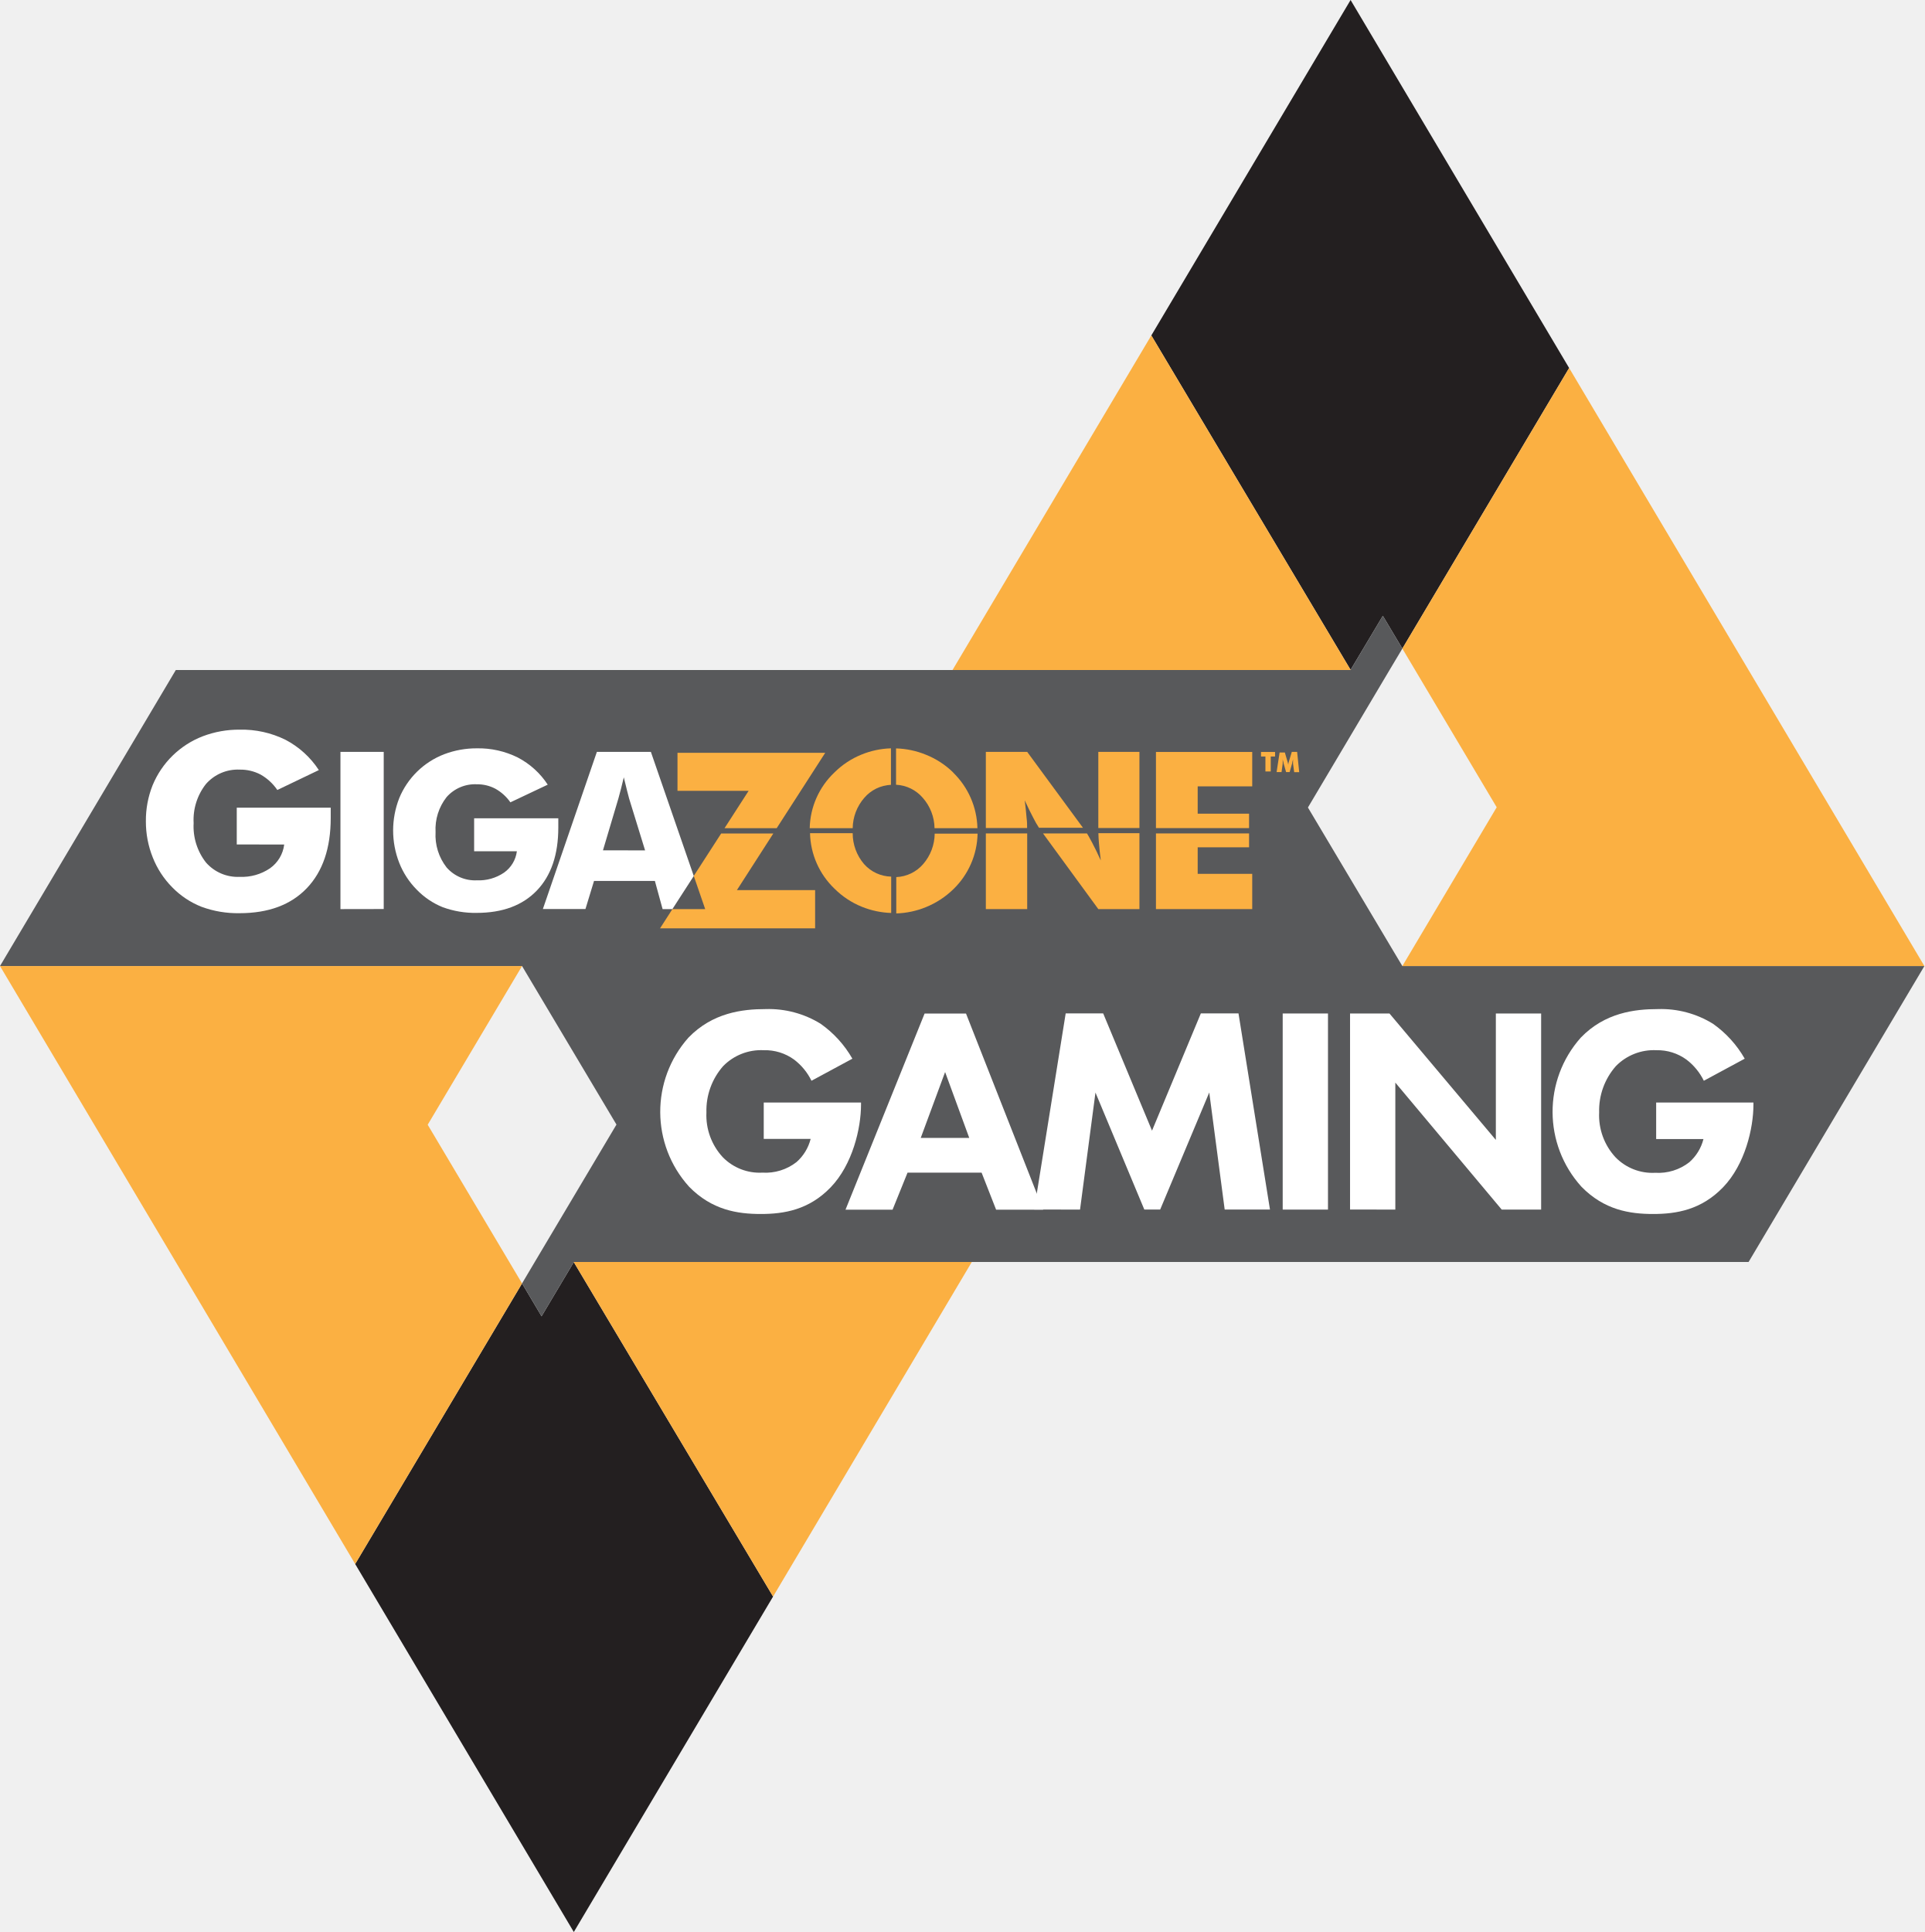
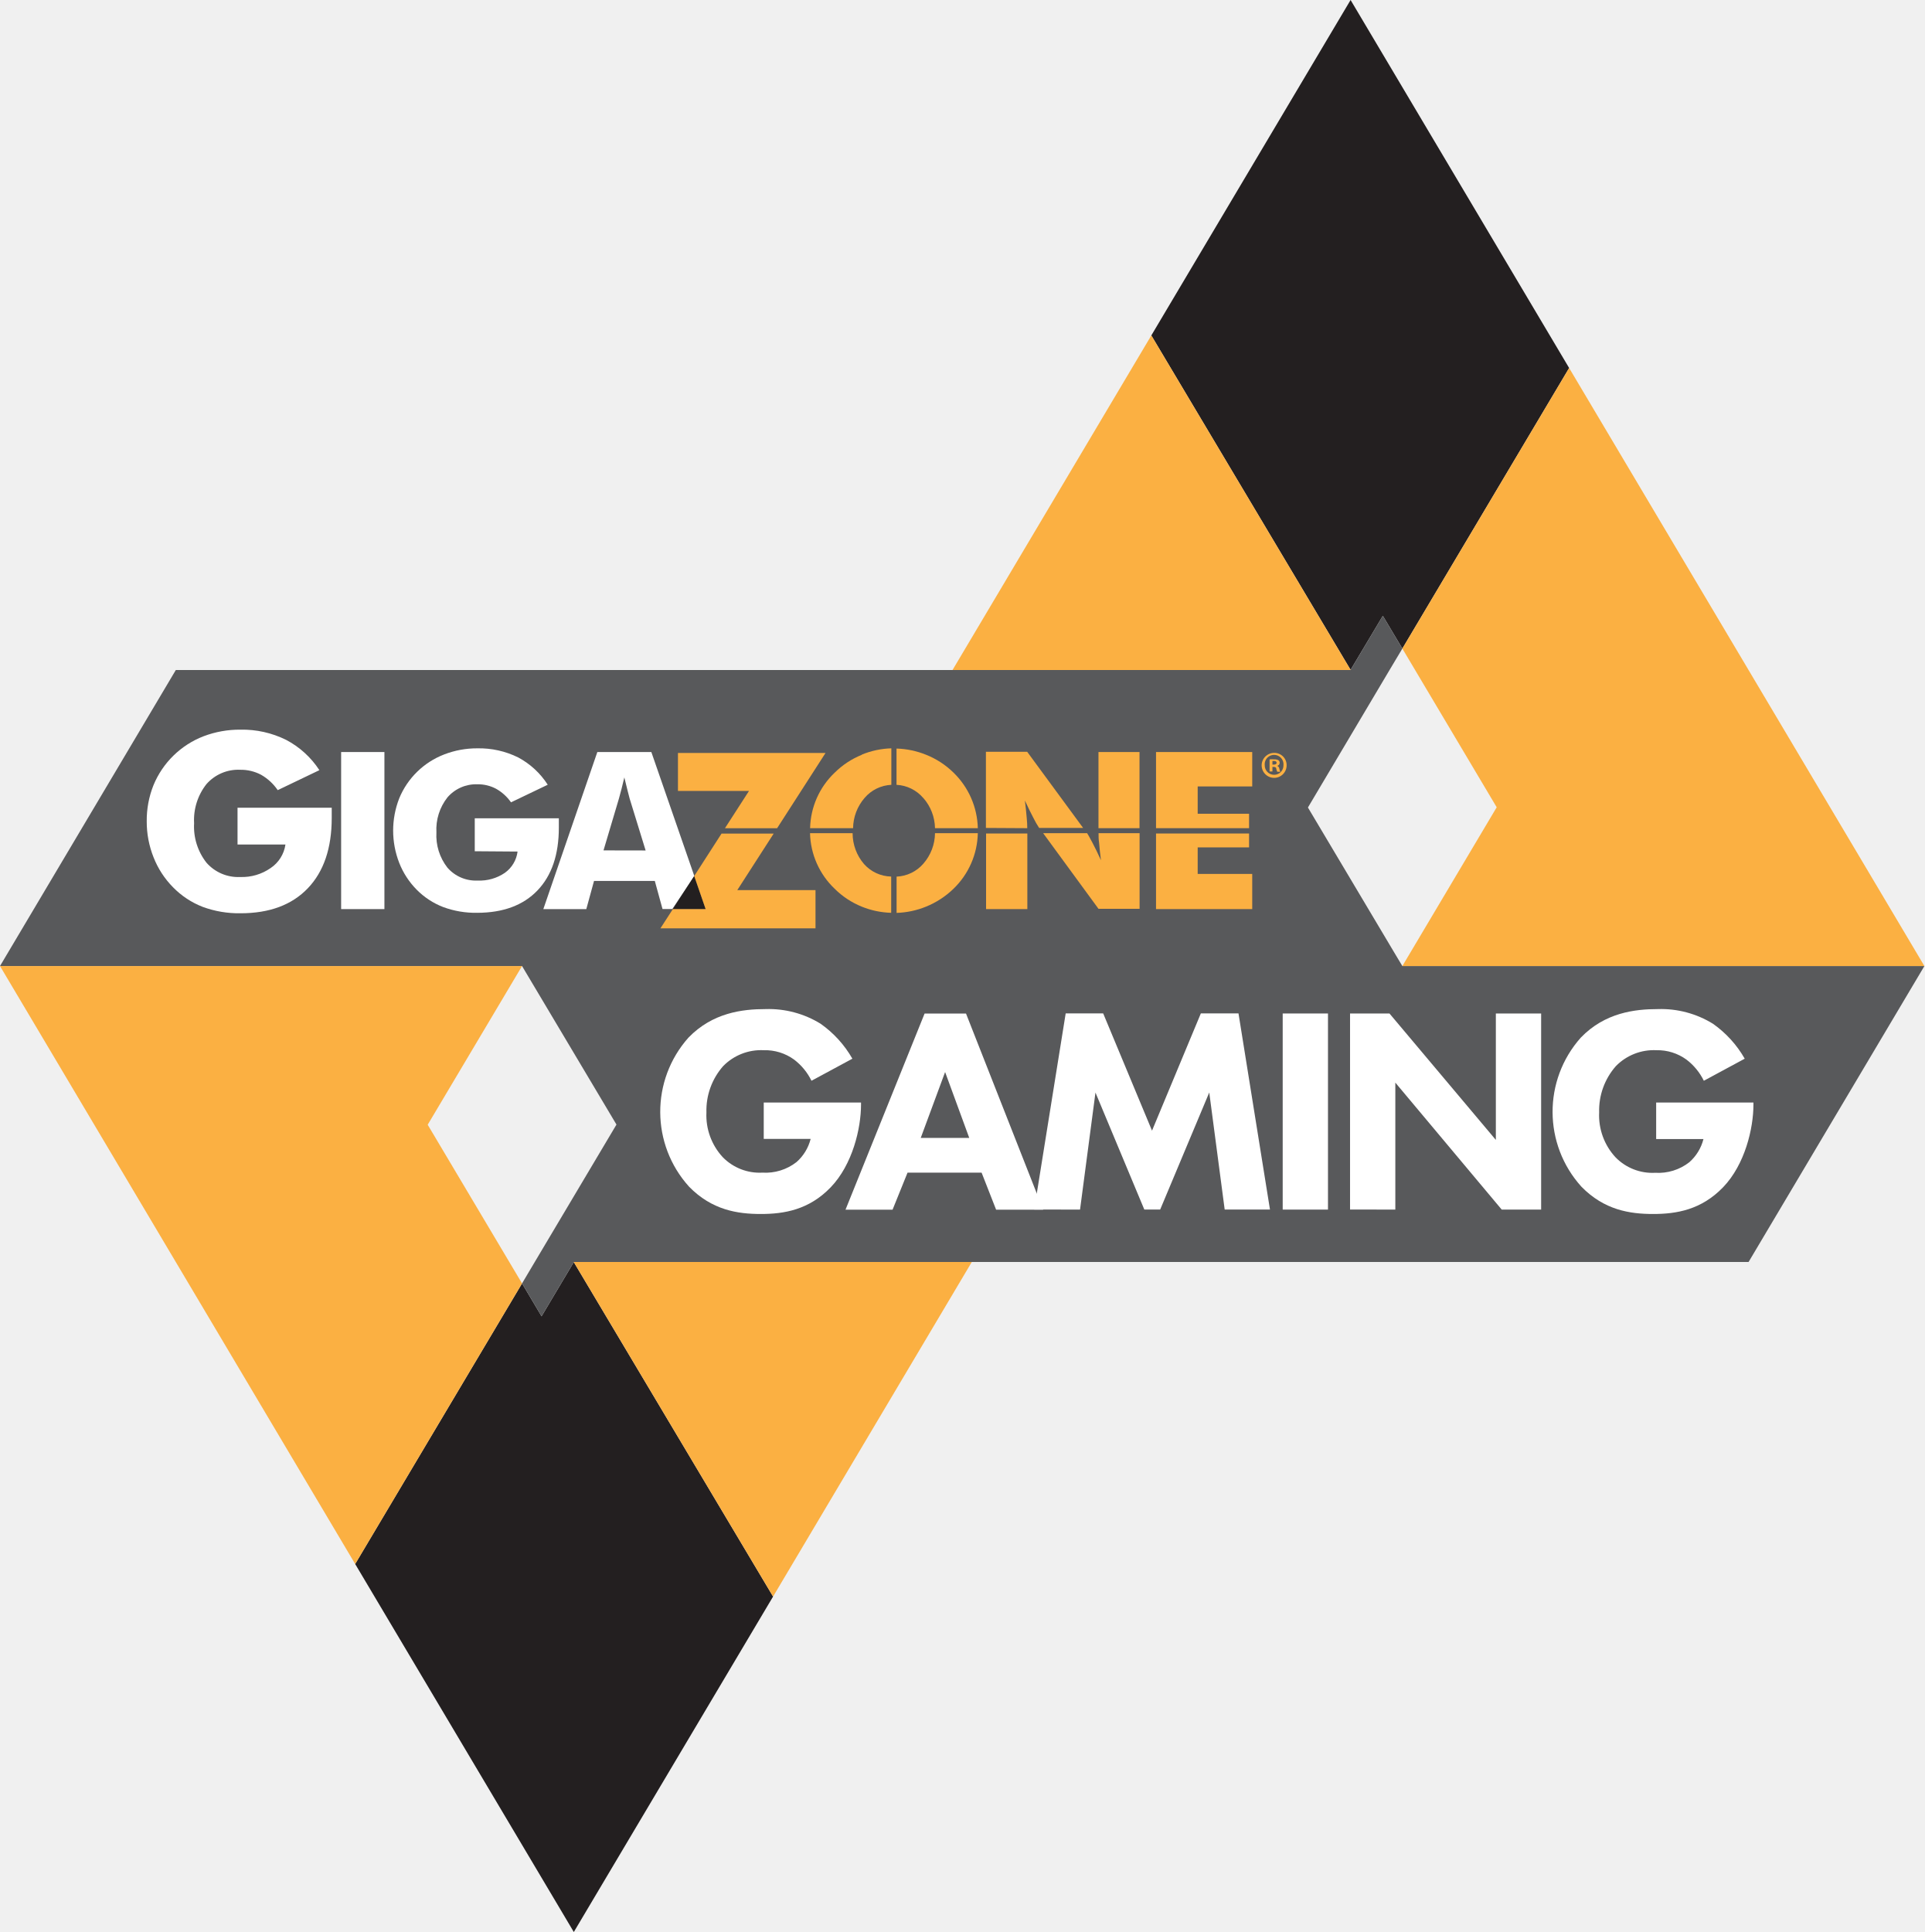
<svg xmlns="http://www.w3.org/2000/svg" viewBox="0 0 249.45 250.43">
  <defs>
    <style>.a{fill:#231f20;}.b{fill:#58595b;}.c{fill:#fbb042;}.d{fill:#fff;}</style>
  </defs>
  <polygon class="a" points="175.07 0 203.4 47.7 181.78 84.07 179.25 79.82 175.07 86.83 149.24 43.48 175.07 0" />
  <polygon class="a" points="74.38 250.43 46.04 202.73 67.67 166.36 70.2 170.62 74.38 163.6 100.21 206.95 74.38 250.43" />
  <polygon class="b" points="89.93 113.54 87.16 117.84 91.41 117.84 89.93 113.54" />
  <polygon class="b" points="181.78 125.22 181.78 125.22 180.94 123.82 180.94 123.82 169.54 104.67 180.12 86.85 181.78 84.07 181.78 84.07 179.25 79.82 175.07 86.83 175.08 86.85 175.05 86.85 22.79 86.85 0 125.22 67.67 125.22 67.67 125.22 79.91 145.77 69.32 163.58 67.67 166.36 67.67 166.36 70.2 170.62 74.38 163.6 74.37 163.58 74.39 163.58 226.66 163.58 249.45 125.22 181.78 125.22" />
  <polygon class="c" points="175.07 86.83 175.05 86.85 123.47 86.85 149.24 43.48 175.07 86.83" />
  <polygon class="c" points="203.4 47.7 181.78 84.07 194.01 104.64 181.78 125.22 249.45 125.22 203.4 47.7" />
-   <path class="c" d="M133.15,97.46h-5.36v9.87h5.35c0-.4,0-.84-.07-1.32q-.08-1-.24-2.27.6,1.31,1.11,2.27a11.7,11.7,0,0,0,.74,1.29l0,0h5.7Z" />
-   <rect class="c" x="142.37" y="97.46" width="5.33" height="9.87" />
-   <rect class="c" x="127.79" y="108.03" width="5.36" height="9.81" />
-   <path class="c" d="M142.45,109.28q.08,1,.24,2.25-.61-1.34-1.12-2.3t-.67-1.2h-5.7l7.17,9.81h5.33V108h-5.32C142.39,108.41,142.41,108.83,142.45,109.28Z" />
-   <polygon class="c" points="155.25 109.83 161.91 109.83 161.91 108.03 149.84 108.03 149.84 117.84 162.32 117.84 162.32 113.27 155.25 113.27 155.25 109.83" />
-   <polygon class="c" points="149.84 107.34 161.91 107.34 161.91 105.47 155.25 105.47 155.25 101.93 162.32 101.93 162.32 97.47 149.84 97.47 149.84 107.34" />
-   <path class="c" d="M119.67,112a4.85,4.85,0,0,1-3.49,1.69v4.71a11,11,0,0,0,3.83-.81,11.11,11.11,0,0,0,3.56-2.32,10.31,10.31,0,0,0,3.15-7.21h-5.56A6.11,6.11,0,0,1,119.67,112Z" />
-   <path class="c" d="M123.57,100.14A10.78,10.78,0,0,0,120,97.82a11,11,0,0,0-3.85-.81v4.71a4.87,4.87,0,0,1,3.47,1.7,6.08,6.08,0,0,1,1.52,3.93h5.56a10.39,10.39,0,0,0-3.15-7.21Z" />
-   <polygon class="c" points="93.92 107.35 100.68 107.35 106.97 97.58 87.82 97.58 87.82 102.51 97.04 102.51 93.92 107.35" />
-   <polygon class="c" points="95.52 115.38 100.24 108.04 95.52 115.38 95.52 115.38" />
-   <polygon class="c" points="95.52 115.38 100.24 108.04 93.48 108.04 89.93 113.54 91.41 117.84 87.16 117.84 85.56 120.33 105.66 120.33 105.66 115.38 95.52 115.38 95.52 115.38" />
-   <path class="c" d="M110.53,108H105a10.27,10.27,0,0,0,3.19,7.21,10.66,10.66,0,0,0,3.51,2.32,11,11,0,0,0,3.82.81v-4.71A4.84,4.84,0,0,1,112,112,6.13,6.13,0,0,1,110.53,108Z" />
-   <path class="c" d="M108.15,100.14a10.24,10.24,0,0,0-3.19,7.21h5.57a6.11,6.11,0,0,1,1.5-3.93,4.84,4.84,0,0,1,3.46-1.69V97a10.93,10.93,0,0,0-3.82.81A10.66,10.66,0,0,0,108.15,100.14Z" />
-   <polygon class="c" points="163.46 98.06 164.03 98.06 164.03 100 164.72 100 164.72 98.06 165.28 98.06 165.28 97.47 163.46 97.47 163.46 98.06" />
-   <path class="c" d="M168.14,97.46h-.69l-.39,1.3L167,99a1.26,1.26,0,0,0,0,.15,1.71,1.71,0,0,0-.07-.3v0l-.38-1.31h-.68l-.39,2.54h.64l.15-1.1c0-.09,0-.19,0-.28s0-.19,0-.28a2.82,2.82,0,0,0,.1.4l0,.07.34,1.19h.46l.34-1.19,0-.07a3.06,3.06,0,0,0,.1-.4c0,.11,0,.22,0,.31s0,.18,0,.26l.15,1.1h.65Z" />
  <polygon class="c" points="74.38 163.6 74.39 163.58 125.97 163.58 100.21 206.95 74.38 163.6" />
  <polygon class="c" points="46.04 202.73 67.67 166.36 55.44 145.79 67.67 125.22 0 125.22 46.04 202.73" />
-   <path class="d" d="M30.69,109.46v-4.77H42.87q0,.23,0,.51t0,.82q0,5.87-3.1,9.11t-8.73,3.24a13.58,13.58,0,0,1-4.92-.83A10.89,10.89,0,0,1,22.31,115a11.48,11.48,0,0,1-2.51-3.86,12.43,12.43,0,0,1-.89-4.67,12.31,12.31,0,0,1,.87-4.68,11.51,11.51,0,0,1,6.52-6.36,13.16,13.16,0,0,1,4.78-.85A12.76,12.76,0,0,1,37,95.89a11.56,11.56,0,0,1,4.33,3.93l-5.38,2.58a6.53,6.53,0,0,0-2.17-2,5.63,5.63,0,0,0-2.7-.64,5.48,5.48,0,0,0-4.38,1.86,7.51,7.51,0,0,0-1.6,5.07,7.59,7.59,0,0,0,1.6,5.11,5.47,5.47,0,0,0,4.38,1.86A6.48,6.48,0,0,0,35,112.55a4.43,4.43,0,0,0,1.84-3.08Z" />
-   <path class="d" d="M44.13,117.84V97.46h5.61v20.37Z" />
-   <path class="d" d="M61.46,110.34v-4.27H72.37q0,.21,0,.46t0,.74q0,5.26-2.78,8.16t-7.81,2.9a12.16,12.16,0,0,1-4.4-.74A9.75,9.75,0,0,1,54,115.3a10.29,10.29,0,0,1-2.25-3.46,11.5,11.5,0,0,1,0-8.38,10.31,10.31,0,0,1,5.84-5.7A11.78,11.78,0,0,1,61.81,97a11.43,11.43,0,0,1,5.29,1.18A10.35,10.35,0,0,1,71,101.71L66.16,104a5.85,5.85,0,0,0-1.94-1.76,5,5,0,0,0-2.41-.58,4.91,4.91,0,0,0-3.92,1.66,6.73,6.73,0,0,0-1.43,4.54,6.8,6.8,0,0,0,1.43,4.58,4.9,4.9,0,0,0,3.92,1.67,5.8,5.8,0,0,0,3.53-1A4,4,0,0,0,67,110.34Z" />
-   <path class="d" d="M84.37,97.46h-7l-7,20.37h5.52L77,114.19h7.89l1,3.65h1.27l2.77-4.29Zm-6.21,12.76,2-6.72q.18-.63.35-1.31t.35-1.43l.43,1.75q.17.68.26,1l2.07,6.72Z" />
  <path class="d" d="M99,142.91h12.61v.27c0,3.09-1.1,7.77-3.92,10.71s-6.06,3.47-9.07,3.47-6.33-.5-9.3-3.54a14.47,14.47,0,0,1-.08-19.32c3.13-3.24,7-3.7,10-3.7a12.81,12.81,0,0,1,7.13,1.9,14.06,14.06,0,0,1,4.12,4.53l-5.3,2.86a7.69,7.69,0,0,0-2.25-2.74A6.38,6.38,0,0,0,99,136.13a6.88,6.88,0,0,0-5.26,2.06,8.7,8.7,0,0,0-2.17,6A8,8,0,0,0,93.69,150a6.68,6.68,0,0,0,5.14,2,6.52,6.52,0,0,0,4.42-1.37,5.93,5.93,0,0,0,1.83-3H99Z" />
  <path class="d" d="M127.24,152h-9.6l-1.94,4.8h-6.1l10.25-25.42h5.37l10,25.42h-6.1Zm-1.6-4.5-3.13-8.54-3.16,8.54Z" />
  <path class="d" d="M134.06,156.78l4.08-25.42H143l6.33,15.2,6.33-15.2h4.88l4.08,25.42h-5.87l-2-15.17-6.36,15.17h-2.06L142,141.62l-2,15.17Z" />
  <path class="d" d="M172.14,131.37v25.42h-5.87V131.37Z" />
  <path class="d" d="M175,156.78V131.37h5.11l13.79,16.39V131.37h5.87v25.42h-5.11l-13.79-16.46v16.46Z" />
  <path class="d" d="M214.68,142.91h12.61v.27c0,3.09-1.1,7.77-3.93,10.71s-6.06,3.47-9.07,3.47-6.33-.5-9.3-3.54a14.47,14.47,0,0,1-.08-19.32c3.12-3.24,7-3.7,10-3.7a12.81,12.81,0,0,1,7.13,1.9,14.05,14.05,0,0,1,4.12,4.53l-5.3,2.86a7.69,7.69,0,0,0-2.25-2.74,6.38,6.38,0,0,0-3.89-1.22,6.88,6.88,0,0,0-5.26,2.06,8.7,8.7,0,0,0-2.17,6,8,8,0,0,0,2.13,5.83,6.68,6.68,0,0,0,5.14,2,6.52,6.52,0,0,0,4.42-1.37,5.94,5.94,0,0,0,1.83-3h-6.13Z" />
+   <path class="d" d="M30.79,109.47V104.7H43c0,.15,0,.33,0,.51s0,.46,0,.82q0,5.87-3.1,9.11t-8.72,3.24a13.57,13.57,0,0,1-4.91-.83A10.89,10.89,0,0,1,22.42,115a11.47,11.47,0,0,1-2.51-3.86,12.42,12.42,0,0,1-.89-4.67,12.3,12.3,0,0,1,.87-4.68,11.5,11.5,0,0,1,6.51-6.36,13.15,13.15,0,0,1,4.77-.85,12.75,12.75,0,0,1,5.91,1.32,11.55,11.55,0,0,1,4.32,3.93L36,102.42a6.53,6.53,0,0,0-2.17-2,5.62,5.62,0,0,0-2.69-.64,5.48,5.48,0,0,0-4.38,1.86,7.51,7.51,0,0,0-1.6,5.07,7.59,7.59,0,0,0,1.6,5.11,5.47,5.47,0,0,0,4.38,1.86,6.48,6.48,0,0,0,3.94-1.16A4.43,4.43,0,0,0,37,109.47Z" />
+   <polygon class="d" points="44.22 117.84 44.22 97.48 49.83 97.48 49.83 117.84 44.22 117.84 44.22 117.84" />
+   <path class="d" d="M61.54,110.34v-4.27h10.9q0,.21,0,.46t0,.74q0,5.26-2.77,8.15t-7.81,2.9a12.15,12.15,0,0,1-4.4-.74A9.75,9.75,0,0,1,54,115.31a10.29,10.29,0,0,1-2.25-3.46,11.5,11.5,0,0,1,0-8.37,10.3,10.3,0,0,1,5.83-5.69A11.78,11.78,0,0,1,61.88,97a11.42,11.42,0,0,1,5.29,1.18A10.33,10.33,0,0,1,71,101.72L66.24,104a5.85,5.85,0,0,0-1.94-1.76,5,5,0,0,0-2.41-.58A4.91,4.91,0,0,0,58,103.36a6.72,6.72,0,0,0-1.43,4.54A6.79,6.79,0,0,0,58,112.47a4.89,4.89,0,0,0,3.92,1.67,5.8,5.8,0,0,0,3.52-1,4,4,0,0,0,1.65-2.76Z" />
+   <path class="d" d="M78.23,110.23l2-6.72q.18-.63.35-1.31t.35-1.43l.43,1.75q.17.68.26,1l2.07,6.72Zm6.2-12.75h-7l-7,20.36H76L77,114.19h7.88l1,3.64h1.27L90,113.55,84.43,97.48Z" />
+   <polygon class="a" points="89.99 113.55 87.22 117.84 91.47 117.84 89.99 113.55 89.99 113.55" />
+   <path class="c" d="M133.16,107.35q0-.6-.07-1.32-.08-1-.24-2.27.6,1.31,1.11,2.27a11.65,11.65,0,0,0,.74,1.29l0,0h5.7l-7.25-9.87h-5.35v9.87Z" />
+   <polygon class="c" points="147.71 107.35 147.71 97.48 142.39 97.48 142.39 107.35 147.71 107.35 147.71 107.35" />
+   <polygon class="c" points="127.82 108.04 127.82 117.84 133.17 117.84 133.17 108.04 127.82 108.04 127.82 108.04" />
+   <path class="c" d="M142.4,108c0,.38,0,.8.07,1.25q.08,1,.24,2.25-.61-1.34-1.12-2.3t-.67-1.2h-5.7l7.17,9.8h5.33V108Z" />
+   <polygon class="c" points="155.25 109.84 161.91 109.84 161.91 108.04 149.85 108.04 149.85 117.84 162.32 117.84 162.32 113.28 155.25 113.28 155.25 109.84 155.25 109.84" />
+   <polygon class="c" points="149.85 97.48 149.85 107.35 161.91 107.35 161.91 105.48 155.25 105.48 155.25 101.94 162.32 101.94 162.32 97.48 149.85 97.48 149.85 97.48" />
+   <path class="c" d="M121.2,108a6.1,6.1,0,0,1-1.5,3.94,4.85,4.85,0,0,1-3.48,1.69v4.7a11,11,0,0,0,3.82-.81,11.11,11.11,0,0,0,3.56-2.32,10.31,10.31,0,0,0,3.15-7.2Z" />
+   <path class="c" d="M119.68,103.43a6.08,6.08,0,0,1,1.52,3.92h5.55a10.38,10.38,0,0,0-3.15-7.2,10.76,10.76,0,0,0-3.54-2.31,11,11,0,0,0-3.85-.81v4.7a4.87,4.87,0,0,1,3.46,1.7Z" />
+   <polygon class="c" points="93.97 107.36 100.73 107.36 107.01 97.6 87.88 97.6 87.88 102.52 97.09 102.52 93.97 107.36 93.97 107.36" />
+   <polygon class="c" points="100.29 108.05 93.53 108.05 89.99 113.55 91.47 117.84 87.22 117.84 85.61 120.33 105.71 120.33 105.71 115.38 95.57 115.38 100.29 108.05 100.29 108.05" />
+   <path class="c" d="M112,112a6.12,6.12,0,0,1-1.48-4H105a10.27,10.27,0,0,0,3.19,7.2,10.65,10.65,0,0,0,3.51,2.32,10.94,10.94,0,0,0,3.82.8v-4.7A4.83,4.83,0,0,1,112,112Z" />
+   <path class="c" d="M111.71,97.84a10.64,10.64,0,0,0-3.51,2.31,10.24,10.24,0,0,0-3.19,7.2h5.57a6.11,6.11,0,0,1,1.5-3.93,4.84,4.84,0,0,1,3.46-1.69V97a10.93,10.93,0,0,0-3.82.81Z" />
+   <path class="c" d="M164.94,99.11h.17c.2,0,.37-.07.37-.23s-.11-.24-.34-.24l-.2,0v.45Zm0,.89h-.37V98.43a3.18,3.18,0,0,1,.61,0,1,1,0,0,1,.55.12.44.44,0,0,1,.15.35.4.4,0,0,1-.33.37v0a.47.47,0,0,1,.29.38,1.2,1.2,0,0,0,.12.39h-.39a1.34,1.34,0,0,1-.13-.38c0-.17-.13-.25-.33-.25h-.17V100Zm-1-.83a1.22,1.22,0,0,0,1.23,1.26,1.21,1.21,0,0,0,1.2-1.25,1.22,1.22,0,1,0-2.43,0Zm2.84,0a1.62,1.62,0,1,1-1.62-1.58,1.59,1.59,0,0,1,1.62,1.58Z" />
</svg>
